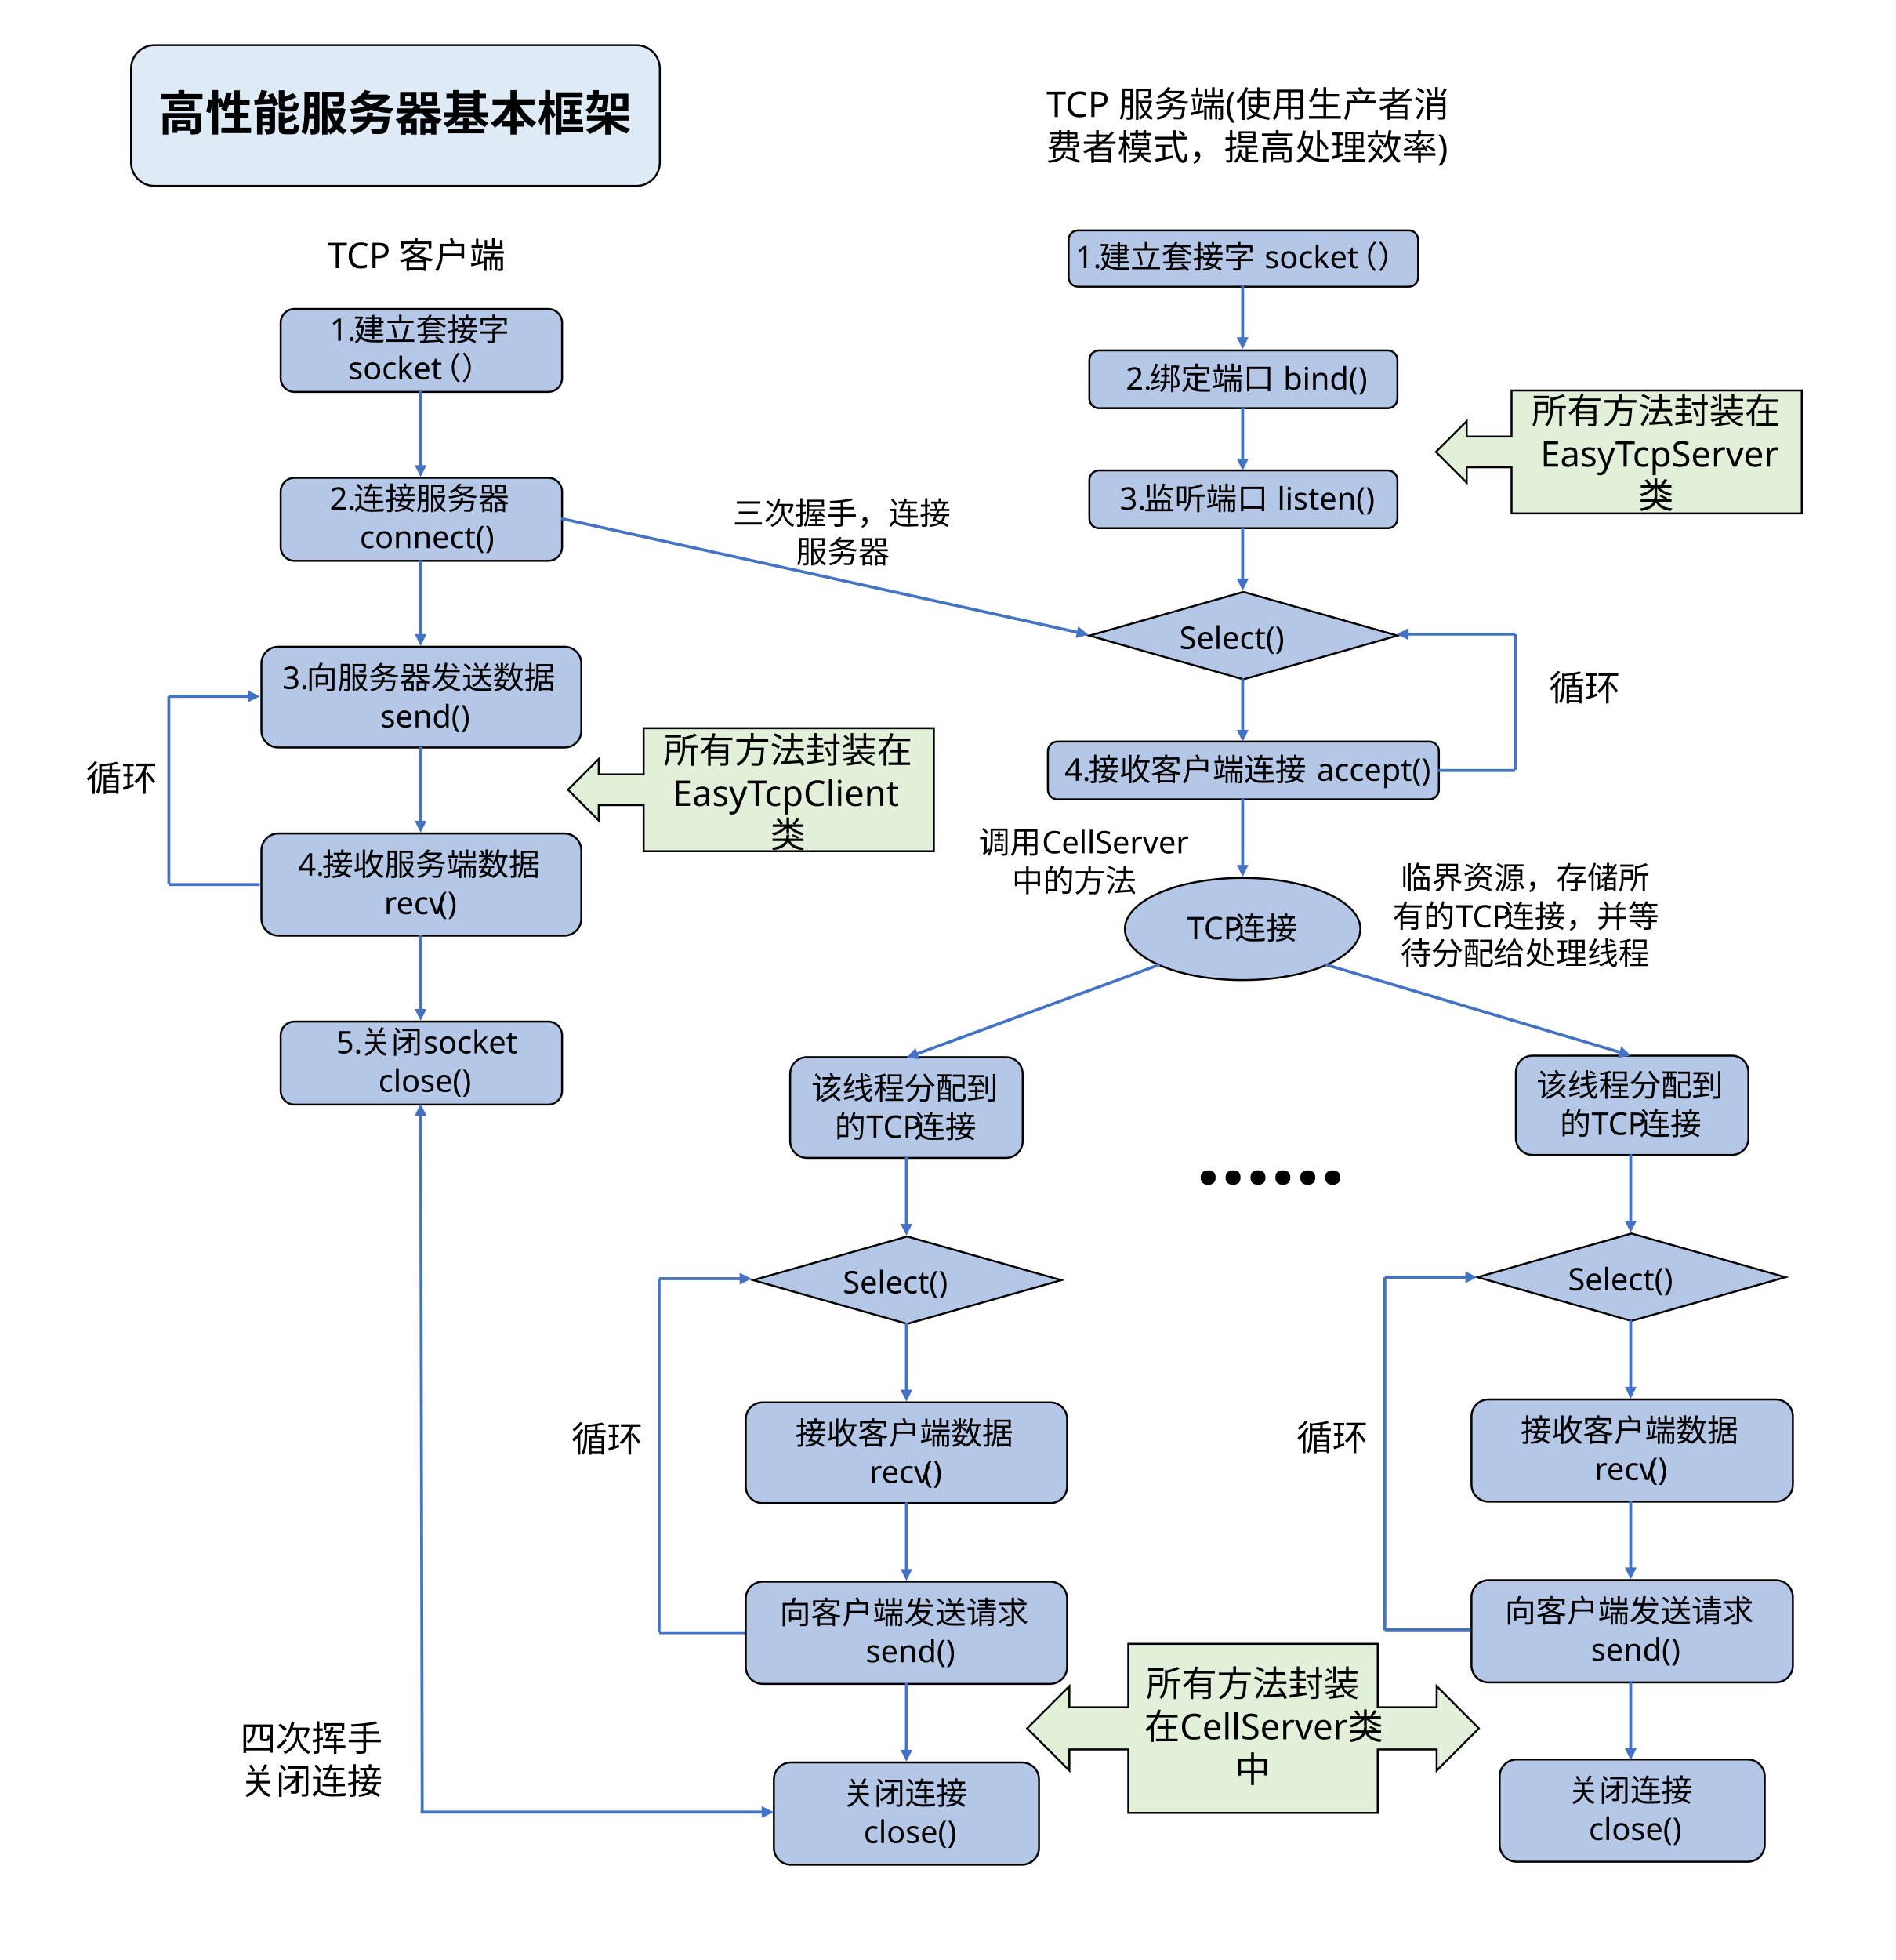
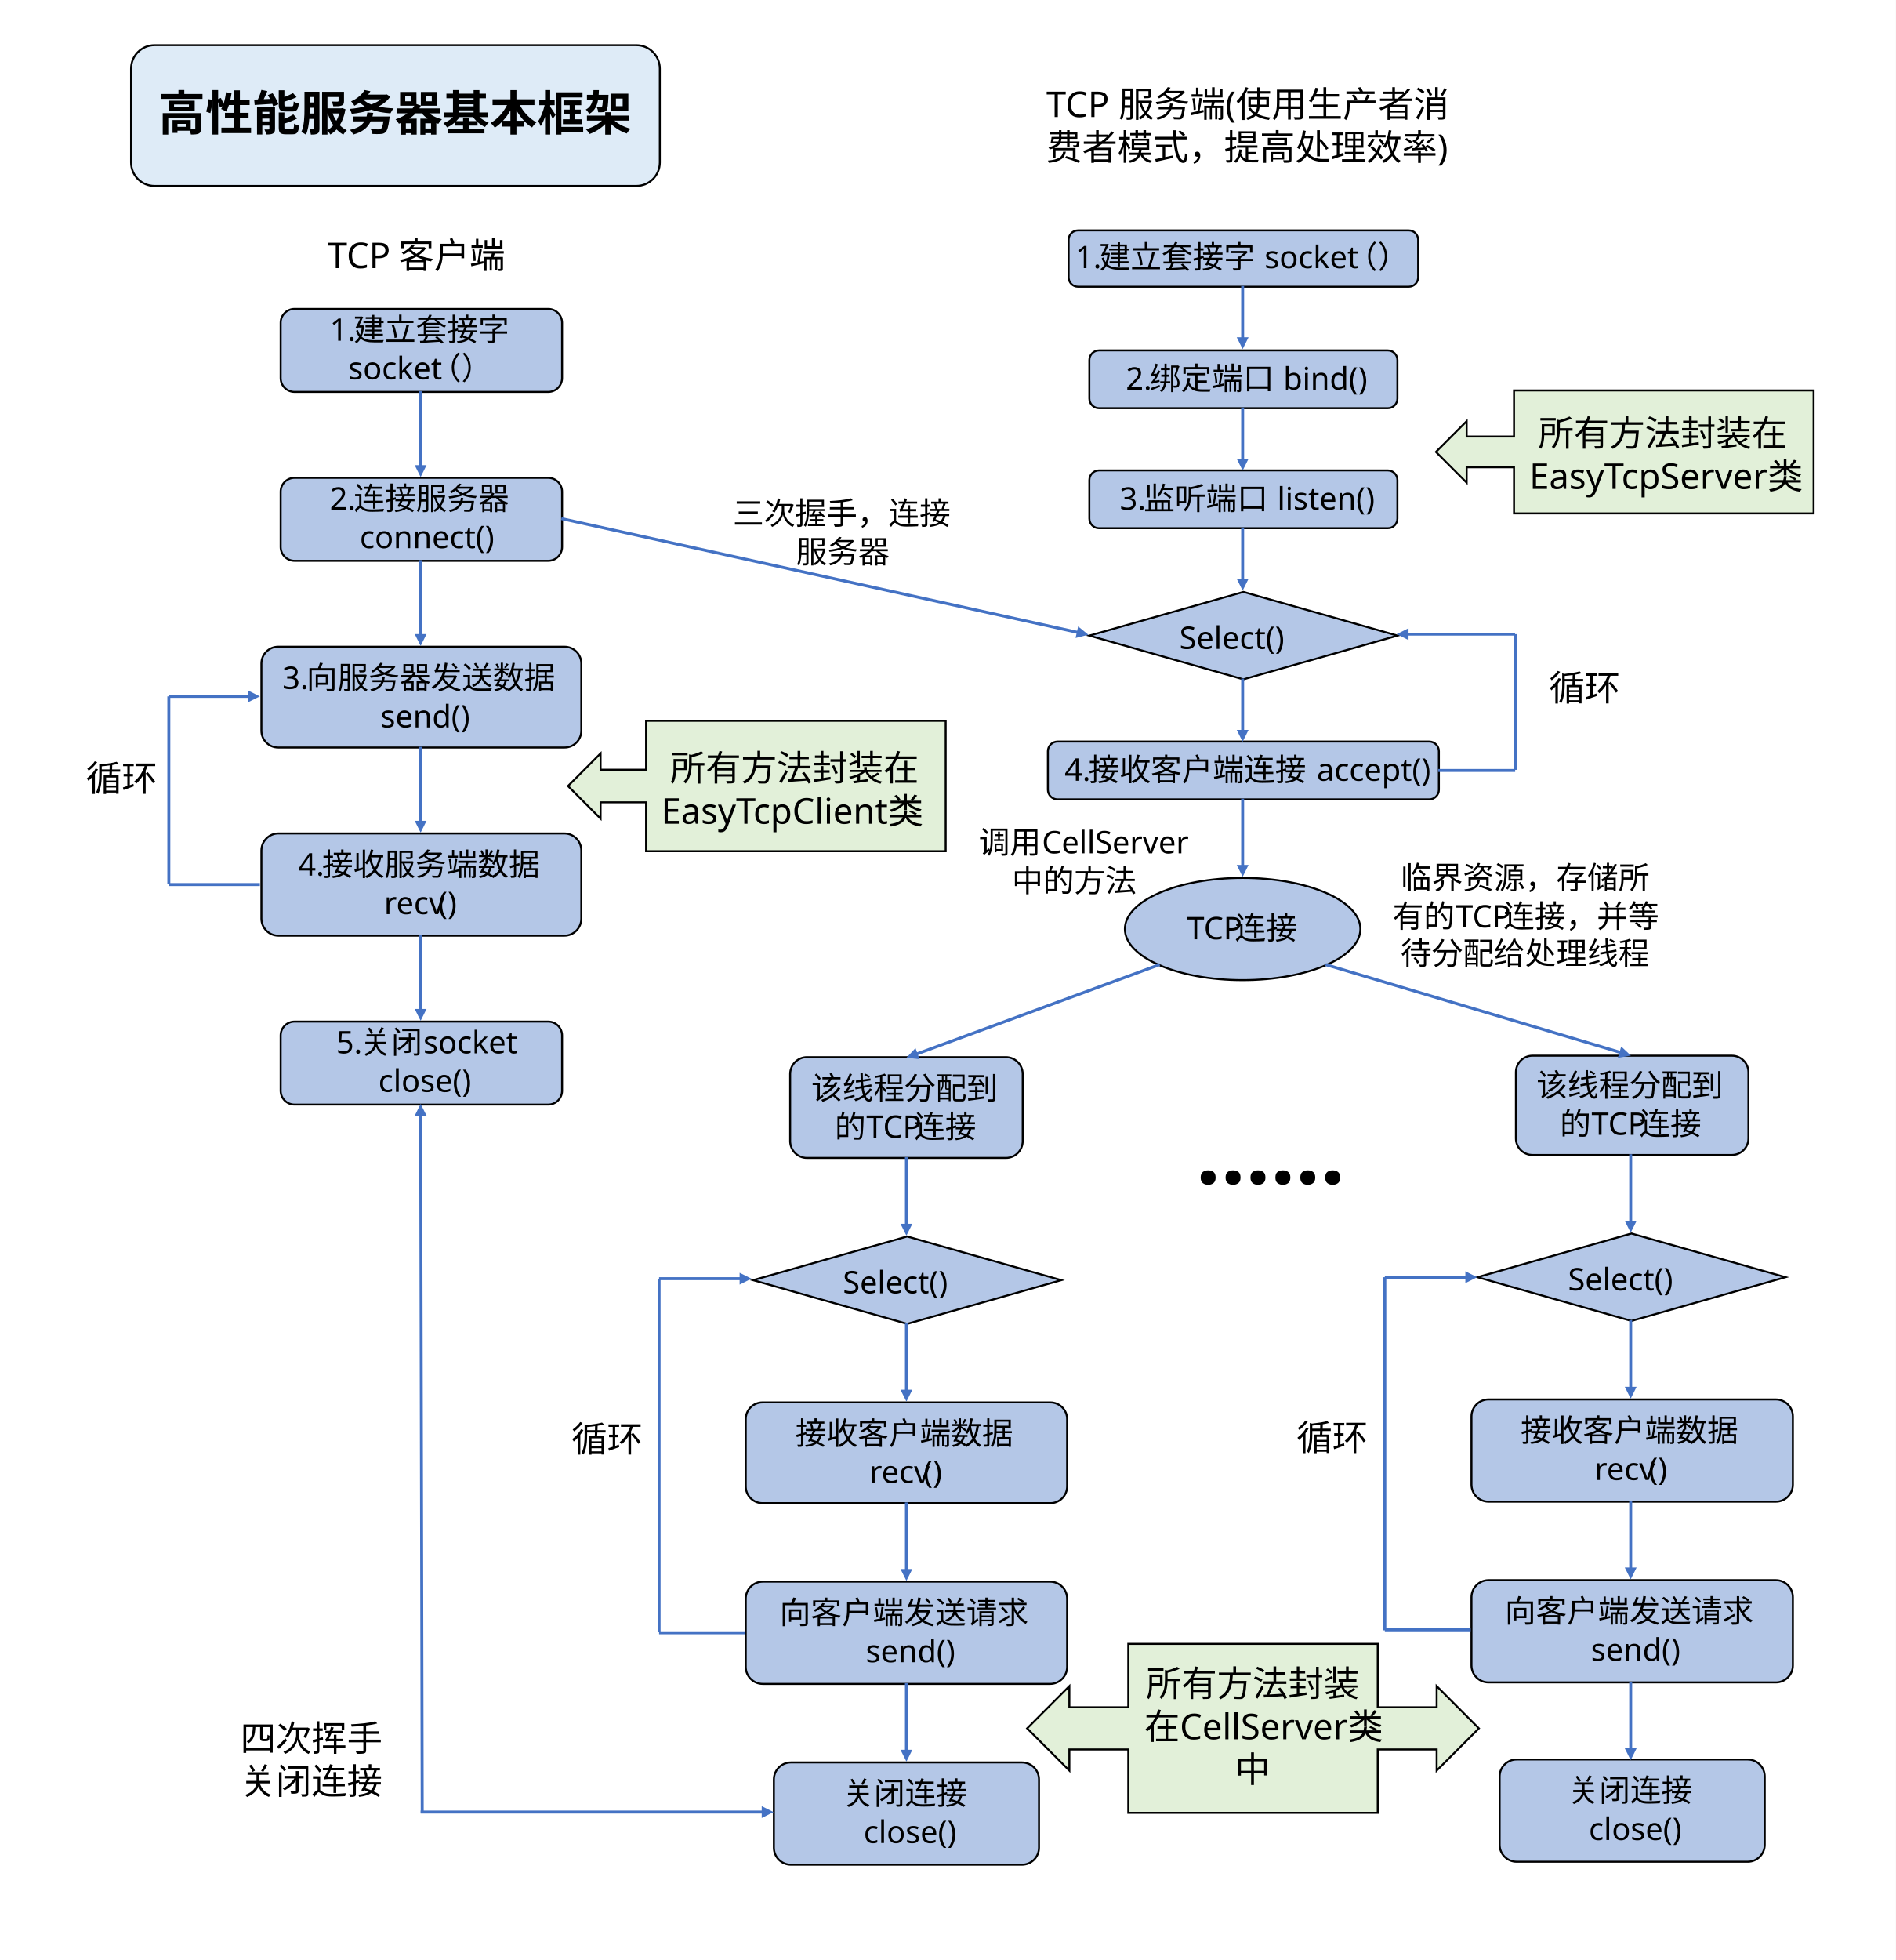
<svg xmlns="http://www.w3.org/2000/svg" width="1280" height="1323" overflow="hidden">
  <defs>
    <clipPath id="clip0">
      <rect x="0" y="0" width="1280" height="1323" />
    </clipPath>
  </defs>
  <g clip-path="url(#clip0)">
    <rect x="0" y="0" width="1280" height="1323.17" fill="#FFFFFF" />
    <text font-family="SimSun,SimSun_MSFontService,sans-serif" font-weight="400" font-size="24" transform="matrix(1 0 0 1.00013 221.102 181)">TCP <tspan font-size="24" x="48" y="0">客户端</tspan>
    </text>
    <path d="M189.5 217.861C189.5 212.706 193.679 208.526 198.834 208.526L370.166 208.526C375.321 208.526 379.5 212.706 379.5 217.861L379.5 255.199C379.5 260.354 375.321 264.533 370.166 264.533L198.834 264.533C193.679 264.533 189.5 260.354 189.5 255.199Z" stroke="#000000" stroke-width="1.333" stroke-miterlimit="8" fill="#B4C7E7" fill-rule="evenodd" />
    <text font-family="Calibri,Calibri_MSFontService,sans-serif" font-weight="400" font-size="21" transform="matrix(1 0 0 1.00013 222.657 230)">1.<tspan font-family="DengXian,DengXian_MSFontService,sans-serif" font-size="21" x="16.167" y="0">建立套接字</tspan>
      <tspan font-size="21" x="12.4" y="25.997">socket</tspan>
      <tspan font-family="DengXian,DengXian_MSFontService,sans-serif" font-size="21" x="67.767" y="25.997">（）</tspan>
    </text>
    <path d="M189.5 331.875C189.5 326.72 193.679 322.541 198.834 322.541L370.166 322.541C375.321 322.541 379.5 326.72 379.5 331.875L379.5 369.213C379.5 374.368 375.321 378.548 370.166 378.548L198.834 378.548C193.679 378.548 189.5 374.368 189.5 369.213Z" stroke="#000000" stroke-width="1.333" stroke-miterlimit="8" fill="#B4C7E7" fill-rule="evenodd" />
    <text font-family="Calibri,Calibri_MSFontService,sans-serif" font-weight="400" font-size="21" transform="matrix(1 0 0 1.00013 222.657 344)">2.<tspan font-family="DengXian,DengXian_MSFontService,sans-serif" font-size="21" x="16.167" y="0">连接服务器</tspan>
      <tspan font-size="21" x="20.253" y="25.997">connect()</tspan>
    </text>
    <path d="M176.5 447.89C176.5 441.63 181.574 436.555 187.834 436.555L381.166 436.555C387.426 436.555 392.5 441.63 392.5 447.89L392.5 493.229C392.5 499.489 387.426 504.564 381.166 504.564L187.834 504.564C181.574 504.564 176.5 499.489 176.5 493.229Z" stroke="#000000" stroke-width="1.333" stroke-miterlimit="8" fill="#B4C7E7" fill-rule="evenodd" />
    <text font-family="Calibri,Calibri_MSFontService,sans-serif" font-weight="400" font-size="21" transform="matrix(1 0 0 1.00013 190.657 465)">3.<tspan font-family="DengXian,DengXian_MSFontService,sans-serif" font-size="21" x="16.167" y="0">向服务器发送数据</tspan>
      <tspan font-size="21" x="66.253" y="25.997">send()</tspan>
    </text>
    <path d="M176.5 574.073C176.5 567.72 181.649 562.571 188 562.571L381 562.571C387.351 562.571 392.5 567.72 392.5 574.073L392.5 620.078C392.5 626.43 387.351 631.58 381 631.58L188 631.58C181.649 631.58 176.5 626.43 176.5 620.078Z" stroke="#000000" stroke-width="1.333" stroke-miterlimit="8" fill="#B4C7E7" fill-rule="evenodd" />
    <text font-family="Calibri,Calibri_MSFontService,sans-serif" font-weight="400" font-size="21" transform="matrix(1 0 0 1.00013 201.323 591)">4.<tspan font-family="DengXian,DengXian_MSFontService,sans-serif" font-size="21" x="16.167" y="0">接收服务端数据</tspan>
      <tspan font-size="21" x="57.973" y="25.997">recv</tspan>
      <tspan font-size="21" x="94.527" y="25.997">()</tspan>
    </text>
    <path d="M189.5 698.922C189.5 693.766 193.679 689.587 198.834 689.587L370.166 689.587C375.321 689.587 379.5 693.766 379.5 698.922L379.5 736.259C379.5 741.415 375.321 745.594 370.166 745.594L198.834 745.594C193.679 745.594 189.5 741.415 189.5 736.259Z" stroke="#000000" stroke-width="1.333" stroke-miterlimit="8" fill="#B4C7E7" fill-rule="evenodd" />
    <text font-family="Calibri,Calibri_MSFontService,sans-serif" font-weight="400" font-size="21" transform="matrix(1 0 0 1.00013 226.973 711)">5.<tspan font-family="DengXian,DengXian_MSFontService,sans-serif" font-size="21" x="16.167" y="0">关闭</tspan>
      <tspan font-size="21" x="58.833" y="0">socket</tspan>
      <tspan font-size="21" x="28.52" y="25.997">close()</tspan>
    </text>
    <path d="M285 264.033 285 315.332 283 315.332 283 264.033ZM288 313.999 284 322 280 313.999Z" fill="#4472C4" />
    <path d="M285 378.048 285 429.347 283 429.347 283 378.048ZM288 428.013 284 436.014 280 428.013Z" fill="#4472C4" />
    <path d="M285 504.064 285 555.362 283 555.362 283 504.064ZM288 554.029 284 562.03 280 554.029Z" fill="#4472C4" />
    <path d="M285 631.08 285 682.378 283 682.378 283 631.08ZM288 681.045 284 689.046 280 681.045Z" fill="#4472C4" />
    <text font-family="SimSun,SimSun_MSFontService,sans-serif" font-weight="400" font-size="24" transform="matrix(1 0 0 1.00013 706.46 79)">TCP 服务端(使用生产者消<tspan font-size="24" x="0" y="28.996">费者模式，提高处理效率</tspan>)</text>
    <path d="M721.5 161.854C721.5 158.356 724.336 155.52 727.833 155.52L951.167 155.52C954.664 155.52 957.5 158.356 957.5 161.854L957.5 187.19C957.5 190.689 954.664 193.524 951.167 193.524L727.833 193.524C724.336 193.524 721.5 190.689 721.5 187.19Z" stroke="#000000" stroke-width="1.333" stroke-miterlimit="8" fill="#B4C7E7" fill-rule="evenodd" />
    <text font-family="Calibri,Calibri_MSFontService,sans-serif" font-weight="400" font-size="21" transform="matrix(1 0 0 1.00013 726.091 181)">1.<tspan font-family="DengXian,DengXian_MSFontService,sans-serif" font-size="21" x="16.167" y="0">建立套接字</tspan>
      <tspan font-size="21" x="127.667" y="0">socket</tspan>
      <tspan font-family="DengXian,DengXian_MSFontService,sans-serif" font-size="21" x="183.033" y="0">（）</tspan>
    </text>
    <path d="M735.5 243.031C735.5 239.44 738.41 236.53 742 236.53L937 236.53C940.59 236.53 943.5 239.44 943.5 243.031L943.5 269.034C943.5 272.624 940.59 275.535 937 275.535L742 275.535C738.41 275.535 735.5 272.624 735.5 269.034Z" stroke="#000000" stroke-width="1.333" stroke-miterlimit="8" fill="#B4C7E7" fill-rule="evenodd" />
    <text font-family="Calibri,Calibri_MSFontService,sans-serif" font-weight="400" font-size="21" transform="matrix(1 0 0 1.00013 760.107 263)">2.<tspan font-family="DengXian,DengXian_MSFontService,sans-serif" font-size="21" x="16.167" y="0">绑定端口</tspan>
      <tspan font-size="21" x="106.333" y="0">bind()</tspan>
    </text>
    <path d="M735.5 324.041C735.5 320.451 738.41 317.54 742 317.54L937 317.54C940.59 317.54 943.5 320.451 943.5 324.041L943.5 350.044C943.5 353.634 940.59 356.545 937 356.545L742 356.545C738.41 356.545 735.5 353.634 735.5 350.044Z" stroke="#000000" stroke-width="1.333" stroke-miterlimit="8" fill="#B4C7E7" fill-rule="evenodd" />
    <text font-family="Calibri,Calibri_MSFontService,sans-serif" font-weight="400" font-size="21" transform="matrix(1 0 0 1.00013 756.007 344)">3.<tspan font-family="DengXian,DengXian_MSFontService,sans-serif" font-size="21" x="16.167" y="0">监听端口</tspan>
      <tspan font-size="21" x="106.333" y="0">listen()</tspan>
    </text>
    <path d="M735.5 429.054 839.5 399.55 943.5 429.054 839.5 458.558Z" stroke="#000000" stroke-width="1.333" stroke-miterlimit="8" fill="#B4C7E7" fill-rule="evenodd" />
    <text font-family="SimSun,SimSun_MSFontService,sans-serif" font-weight="400" font-size="21" transform="matrix(1 0 0 1.00013 796.274 438)">Select()</text>
    <path d="M707.5 507.064C707.5 503.474 710.41 500.563 714 500.563L965 500.563C968.59 500.563 971.5 503.474 971.5 507.064L971.5 533.067C971.5 536.657 968.59 539.568 965 539.568L714 539.568C710.41 539.568 707.5 536.657 707.5 533.067Z" stroke="#000000" stroke-width="1.333" stroke-miterlimit="8" fill="#B4C7E7" fill-rule="evenodd" />
    <text font-family="Calibri,Calibri_MSFontService,sans-serif" font-weight="400" font-size="21" transform="matrix(1 0 0 1.00013 718.738 527)">4.<tspan font-family="DengXian,DengXian_MSFontService,sans-serif" font-size="21" x="16.167" y="0">接收客户端连接</tspan>
      <tspan font-size="21" x="170.333" y="0">accept()</tspan>
    </text>
    <path d="M1-2.46314e-06 1 35.956-1 35.956-1 2.46314e-06ZM4 34.623 0 42.623-4 34.623Z" fill="#4472C4" transform="matrix(-1 0 0 1.00013 839 193.024)" />
    <path d="M840 275.035 840 310.996 838 310.996 838 275.035ZM843 309.662 839 317.663 835 309.662Z" fill="#4472C4" />
    <path d="M840 356.045 840 392.006 838 392.006 838 356.045ZM843 390.672 839 398.673 835 390.672Z" fill="#4472C4" />
    <path d="M840 458.058 840 494.019 838 494.019 838 458.058ZM843 492.685 839 500.686 835 492.685Z" fill="#4472C4" />
    <path d="M0 0 52.001 0" stroke="#4472C4" stroke-width="2" stroke-miterlimit="8" fill="none" fill-rule="evenodd" transform="matrix(1 0 0 -1.00013 971 520.066)" />
    <path d="M0 0 0 91.582" stroke="#4472C4" stroke-width="2" stroke-miterlimit="8" fill="none" fill-rule="evenodd" transform="matrix(1 0 0 -1.00013 1023 519.648)" />
    <path d="M1.31351e-06-1 73.262-1 73.262 1-1.31351e-06 1ZM71.928-4 79.928 0 71.928 4Z" fill="#4472C4" transform="matrix(-1 0 0 1.00013 1022.93 428.054)" />
    <text font-family="DengXian,DengXian_MSFontService,sans-serif" font-weight="400" font-size="24" transform="matrix(1 0 0 1.00013 1045.9 473)">循环</text>
    <path d="M379.215 349.067 728.572 426.052 728.142 428.005 378.785 351.021ZM727.915 422.835 734.867 428.463 726.194 430.648Z" fill="#4472C4" />
    <text font-family="DengXian,DengXian_MSFontService,sans-serif" font-weight="400" font-size="21" transform="matrix(1 0 0 1.00013 494.835 354)">三次握手，连接<tspan font-size="21" x="42.667" y="25.997">服务器</tspan>
    </text>
    <path d="M759.5 627.079C759.5 608.023 795.093 592.575 839 592.575 882.907 592.575 918.5 608.023 918.5 627.079 918.5 646.135 882.907 661.583 839 661.583 795.093 661.583 759.5 646.135 759.5 627.079Z" stroke="#000000" stroke-width="1.333" stroke-miterlimit="8" fill="#B4C7E7" fill-rule="evenodd" />
    <text font-family="Calibri,Calibri_MSFontService,sans-serif" font-weight="400" font-size="21" transform="matrix(1 0 0 1.00013 801.494 634)">TCP<tspan font-family="DengXian,DengXian_MSFontService,sans-serif" font-size="21" x="32.227" y="0">连接</tspan>
    </text>
    <path d="M1-7.96296e-06 1 46.071-1 46.071-1 7.96296e-06ZM4 44.738 0 52.738-4 44.738Z" fill="#4472C4" transform="matrix(-1 0 0 1.00013 839 539.068)" />
    <text font-family="DengXian,DengXian_MSFontService,sans-serif" font-weight="400" font-size="21" transform="matrix(1 0 0 1.00013 945.671 600)">临界资源，存储所<tspan font-size="21" x="-5.447" y="25.997">有的</tspan>
      <tspan font-family="Calibri,Calibri_MSFontService,sans-serif" font-size="21" x="37.22" y="25.997">TCP</tspan>
      <tspan font-size="21" x="69.447" y="25.997">连接，并等</tspan>
      <tspan font-size="21" x="0" y="50.994">待分配给处理线程</tspan>
    </text>
    <path d="M533.5 724.925C533.5 718.665 538.574 713.59 544.834 713.59L679.167 713.59C685.426 713.59 690.5 718.665 690.5 724.925L690.5 770.263C690.5 776.524 685.426 781.599 679.167 781.599L544.834 781.599C538.574 781.599 533.5 776.524 533.5 770.263Z" stroke="#000000" stroke-width="1.333" stroke-miterlimit="8" fill="#B4C7E7" fill-rule="evenodd" />
    <text font-family="DengXian,DengXian_MSFontService,sans-serif" font-weight="400" font-size="21" transform="matrix(1 0 0 1.00013 547.711 742)">该线程分配到<tspan font-size="21" x="15.887" y="25.997">的</tspan>
      <tspan font-family="Calibri,Calibri_MSFontService,sans-serif" font-size="21" x="37.22" y="25.997">TCP</tspan>
      <tspan font-size="21" x="69.447" y="25.997">连接</tspan>
    </text>
    <path d="M508.5 864.109 612.5 834.605 716.5 864.109 612.5 893.613Z" stroke="#000000" stroke-width="1.333" stroke-miterlimit="8" fill="#B4C7E7" fill-rule="evenodd" />
    <text font-family="SimSun,SimSun_MSFontService,sans-serif" font-weight="400" font-size="21" transform="matrix(1 0 0 1.00013 569.044 873)">Select()</text>
    <path d="M503.5 957.954C503.5 951.694 508.574 946.619 514.834 946.619L709.166 946.619C715.426 946.619 720.5 951.694 720.5 957.954L720.5 1003.29C720.5 1009.55 715.426 1014.63 709.166 1014.63L514.834 1014.63C508.574 1014.63 503.5 1009.55 503.5 1003.29Z" stroke="#000000" stroke-width="1.333" stroke-miterlimit="8" fill="#B4C7E7" fill-rule="evenodd" />
    <text font-family="DengXian,DengXian_MSFontService,sans-serif" font-weight="400" font-size="21" transform="matrix(1 0 0 1.00013 537.044 975)">接收客户端数据<tspan font-family="Calibri,Calibri_MSFontService,sans-serif" font-size="21" x="49.887" y="25.997">recv</tspan>
      <tspan font-family="Calibri,Calibri_MSFontService,sans-serif" font-size="21" x="86.44" y="25.997">()</tspan>
    </text>
    <path d="M503.5 1079.14C503.5 1072.78 508.649 1067.63 515 1067.63L709 1067.63C715.351 1067.63 720.5 1072.78 720.5 1079.14L720.5 1125.14C720.5 1131.49 715.351 1136.64 709 1136.64L515 1136.64C508.649 1136.64 503.5 1131.49 503.5 1125.14Z" stroke="#000000" stroke-width="1.333" stroke-miterlimit="8" fill="#B4C7E7" fill-rule="evenodd" />
    <text font-family="DengXian,DengXian_MSFontService,sans-serif" font-weight="400" font-size="21" transform="matrix(1 0 0 1.00013 526.378 1096)">向客户端发送请求<tspan font-family="Calibri,Calibri_MSFontService,sans-serif" font-size="21" x="58.167" y="25.997">send()</tspan>
    </text>
    <path d="M0.345-0.939 165.064 59.645 164.373 61.522-0.345 0.939ZM164.848 56.369 170.976 62.884 162.087 63.877Z" fill="#4472C4" transform="matrix(-1 0 0 1.00013 782.976 651.082)" />
    <path d="M613 781.098 613 827.392 611 827.392 611 781.098ZM616 826.058 612 834.059 608 826.058Z" fill="#4472C4" />
    <path d="M613 893.112 613 939.406 611 939.406 611 893.112ZM616 938.072 612 946.073 608 938.072Z" fill="#4472C4" />
    <path d="M613 1014.13 613 1060.42 611 1060.42 611 1014.13ZM616 1059.09 612 1067.09 608 1059.09Z" fill="#4472C4" />
    <path d="M0 0 57.947 0" stroke="#4472C4" stroke-width="2" stroke-miterlimit="8" fill="none" fill-rule="evenodd" transform="matrix(-1 0 0 1.00013 502.947 1102.14)" />
    <path d="M0 0 0 238.337" stroke="#4472C4" stroke-width="2" stroke-miterlimit="8" fill="none" fill-rule="evenodd" transform="matrix(1 0 0 -1.00013 445 1101.48)" />
    <path d="M445 862.109 500.709 862.109 500.709 864.109 445 864.109ZM499.375 859.108 507.375 863.109 499.375 867.109Z" fill="#4472C4" />
    <text font-family="DengXian,DengXian_MSFontService,sans-serif" font-weight="400" font-size="24" transform="matrix(1 0 0 1.00013 385.865 980)">循环</text>
    <path d="M0 0 61.456 0" stroke="#4472C4" stroke-width="2" stroke-miterlimit="8" fill="none" fill-rule="evenodd" transform="matrix(-1 0 0 1.00013 175.456 597.075)" />
    <path d="M114 596.606 114 470.059" stroke="#4472C4" stroke-width="2" stroke-miterlimit="8" fill="none" fill-rule="evenodd" />
    <path d="M114 469.059 168.789 469.059 168.789 471.059 114 471.059ZM167.456 466.059 175.456 470.059 167.456 474.06Z" fill="#4472C4" />
    <text font-family="DengXian,DengXian_MSFontService,sans-serif" font-weight="400" font-size="24" transform="matrix(1 0 0 1.00013 58.1366 534)">循环</text>
    <path d="M522.5 1201.15C522.5 1194.8 527.649 1189.65 534 1189.65L690 1189.65C696.351 1189.65 701.5 1194.8 701.5 1201.15L701.5 1247.16C701.5 1253.51 696.351 1258.66 690 1258.66L534 1258.66C527.649 1258.66 522.5 1253.51 522.5 1247.16Z" stroke="#000000" stroke-width="1.333" stroke-miterlimit="8" fill="#B4C7E7" fill-rule="evenodd" />
    <text font-family="DengXian,DengXian_MSFontService,sans-serif" font-weight="400" font-size="21" transform="matrix(1 0 0 1.00013 569.044 1218)">关闭连接<tspan font-family="Calibri,Calibri_MSFontService,sans-serif" font-size="21" x="14.08" y="25.997">close()</tspan>
    </text>
    <path d="M1-3.96521e-06 1 46.287-1 46.287-1 3.96521e-06ZM4 44.954 0 52.954-4 44.954Z" fill="#4472C4" transform="matrix(-1 0 0 1.00013 612 1136.14)" />
    <path d="M1023.5 723.758C1023.5 717.59 1028.5 712.59 1034.67 712.59L1169.33 712.59C1175.5 712.59 1180.5 717.59 1180.5 723.758L1180.5 768.43C1180.5 774.598 1175.5 779.598 1169.33 779.598L1034.67 779.598C1028.5 779.598 1023.5 774.598 1023.5 768.43Z" stroke="#000000" stroke-width="1.333" stroke-miterlimit="8" fill="#B4C7E7" fill-rule="evenodd" />
    <text font-family="DengXian,DengXian_MSFontService,sans-serif" font-weight="400" font-size="21" transform="matrix(1 0 0 1.00013 1037.32 740)">该线程分配到<tspan font-size="21" x="15.887" y="25.997">的</tspan>
      <tspan font-family="Calibri,Calibri_MSFontService,sans-serif" font-size="21" x="37.22" y="25.997">TCP</tspan>
      <tspan font-size="21" x="69.447" y="25.997">连接</tspan>
    </text>
    <path d="M997.5 862.109 1101.5 832.605 1205.5 862.109 1101.5 891.612Z" stroke="#000000" stroke-width="1.333" stroke-miterlimit="8" fill="#B4C7E7" fill-rule="evenodd" />
    <text font-family="SimSun,SimSun_MSFontService,sans-serif" font-weight="400" font-size="21" transform="matrix(1 0 0 1.00013 1058.66 871)">Select()</text>
    <path d="M993.5 956.121C993.5 949.769 998.649 944.619 1005 944.619L1199 944.619C1205.35 944.619 1210.5 949.769 1210.5 956.121L1210.5 1002.13C1210.5 1008.48 1205.35 1013.63 1199 1013.63L1005 1013.63C998.649 1013.63 993.5 1008.48 993.5 1002.13Z" stroke="#000000" stroke-width="1.333" stroke-miterlimit="8" fill="#B4C7E7" fill-rule="evenodd" />
    <text font-family="DengXian,DengXian_MSFontService,sans-serif" font-weight="400" font-size="21" transform="matrix(1 0 0 1.00013 1026.66 973)">接收客户端数据<tspan font-family="Calibri,Calibri_MSFontService,sans-serif" font-size="21" x="49.887" y="25.997">recv</tspan>
      <tspan font-family="Calibri,Calibri_MSFontService,sans-serif" font-size="21" x="86.44" y="25.997">()</tspan>
    </text>
    <path d="M993.5 1078.14C993.5 1071.78 998.649 1066.63 1005 1066.63L1199 1066.63C1205.35 1066.63 1210.5 1071.78 1210.5 1078.14L1210.5 1124.14C1210.5 1130.49 1205.35 1135.64 1199 1135.64L1005 1135.64C998.649 1135.64 993.5 1130.49 993.5 1124.14Z" stroke="#000000" stroke-width="1.333" stroke-miterlimit="8" fill="#B4C7E7" fill-rule="evenodd" />
    <text font-family="DengXian,DengXian_MSFontService,sans-serif" font-weight="400" font-size="21" transform="matrix(1 0 0 1.00013 1015.99 1095)">向客户端发送请求<tspan font-family="Calibri,Calibri_MSFontService,sans-serif" font-size="21" x="58.167" y="25.997">send()</tspan>
    </text>
    <path d="M1102 779.098 1102 825.391 1100 825.391 1100 779.098ZM1105 824.058 1101 832.059 1097 824.058Z" fill="#4472C4" />
    <path d="M1102 891.112 1102 937.406 1100 937.406 1100 891.112ZM1105 936.072 1101 944.073 1097 936.072Z" fill="#4472C4" />
    <path d="M1102 1013.13 1102 1059.42 1100 1059.42 1100 1013.13ZM1105 1058.09 1101 1066.09 1097 1058.09Z" fill="#4472C4" />
    <path d="M0 0 57.947 0" stroke="#4472C4" stroke-width="2" stroke-miterlimit="8" fill="none" fill-rule="evenodd" transform="matrix(-1 0 0 1.00013 992.947 1100.14)" />
    <path d="M0 0 0 238.337" stroke="#4472C4" stroke-width="2" stroke-miterlimit="8" fill="none" fill-rule="evenodd" transform="matrix(1 0 0 -1.00013 935 1100.48)" />
    <path d="M935 861.108 990.709 861.109 990.709 863.109 935 863.109ZM989.375 858.108 997.375 862.109 989.375 866.109Z" fill="#4472C4" />
    <text font-family="DengXian,DengXian_MSFontService,sans-serif" font-weight="400" font-size="24" transform="matrix(1 0 0 1.00013 875.477 979)">循环</text>
    <path d="M1012.5 1199.15C1012.5 1192.8 1017.65 1187.65 1024 1187.65L1180 1187.65C1186.35 1187.65 1191.5 1192.8 1191.5 1199.15L1191.5 1245.16C1191.5 1251.51 1186.35 1256.66 1180 1256.66L1024 1256.66C1017.65 1256.66 1012.5 1251.51 1012.5 1245.16Z" stroke="#000000" stroke-width="1.333" stroke-miterlimit="8" fill="#B4C7E7" fill-rule="evenodd" />
    <text font-family="DengXian,DengXian_MSFontService,sans-serif" font-weight="400" font-size="21" transform="matrix(1 0 0 1.00013 1058.66 1216)">关闭连接<tspan font-family="Calibri,Calibri_MSFontService,sans-serif" font-size="21" x="14.08" y="25.997">close()</tspan>
    </text>
    <path d="M1-3.96521e-06 1 46.287-1 46.287-1 3.96521e-06ZM4 44.954 0 52.954-4 44.954Z" fill="#4472C4" transform="matrix(-1 0 0 1.00013 1101 1135.14)" />
    <path d="M895.286 650.124 1095.02 709.639 1094.45 711.556 894.714 652.041ZM1094.6 706.383 1101.13 712.501 1092.32 714.05Z" fill="#4472C4" />
    <text font-family="Calibri,Calibri_MSFontService,sans-serif" font-weight="700" font-size="59" transform="matrix(1 0 0 1.00013 807.304 799)">……</text>
    <path d="M284.084 1223.5 283.015 751.763 285.015 751.758 286.084 1223.49ZM280.018 753.104 284 745.094 288.018 753.086Z" fill="#4472C4" />
    <path d="M284 1222.15 515.631 1222.15 515.631 1224.15 284 1224.15ZM514.298 1219.15 522.298 1223.15 514.298 1227.15Z" fill="#4472C4" />
    <text font-family="DengXian,DengXian_MSFontService,sans-serif" font-weight="400" font-size="24" transform="matrix(1 0 0 1.00013 162.234 1182)">四次挥手<tspan font-size="24" x="0" y="28.996">关闭连接</tspan>
    </text>
-     <path d="M383.5 533.067 404.25 512.315 404.25 522.691 434.565 522.691 434.565 491.562 630.5 491.562 630.5 574.572 434.565 574.572 434.565 543.444 404.25 543.444 404.25 553.82Z" stroke="#000000" stroke-width="1.333" stroke-miterlimit="8" fill="#E2F0D9" fill-rule="evenodd" />
-     <text font-family="SimSun,SimSun_MSFontService,sans-serif" font-weight="400" font-size="24" transform="matrix(1 0 0 1.00013 447.954 515)">所有方法封装在<tspan font-size="24" x="6" y="28.996">EasyTcpClient</tspan>
-       <tspan font-size="24" x="72" y="56.993">类</tspan>
-     </text>
-     <path d="M969.5 305.038 990.25 284.286 990.25 294.662 1020.56 294.662 1020.56 263.533 1216.5 263.533 1216.5 346.544 1020.56 346.544 1020.56 315.415 990.25 315.415 990.25 325.791Z" stroke="#000000" stroke-width="1.333" stroke-miterlimit="8" fill="#E2F0D9" fill-rule="evenodd" />
-     <text font-family="SimSun,SimSun_MSFontService,sans-serif" font-weight="400" font-size="24" transform="matrix(1 0 0 1.00013 1034.05 286)">所有方法封装在<tspan font-size="24" x="6" y="28.996">EasyTcpServer</tspan>
-       <tspan font-size="24" x="72" y="56.993">类</tspan>
-     </text>
+     <path d="M383.5 530.567 405.5 508.564 405.5 519.566 436.219 519.566 436.219 486.561 638.5 486.561 638.5 574.572 436.219 574.572 436.219 541.568 405.5 541.568 405.5 552.57Z" stroke="#000000" stroke-width="1.333" stroke-miterlimit="8" fill="#E2F0D9" fill-rule="evenodd" />
+     <text font-family="SimSun,SimSun_MSFontService,sans-serif" font-weight="400" font-size="24" transform="matrix(1 0 0 1.00013 452.404 527)">所有方法封装在<tspan font-size="24" x="-6" y="28.996">EasyTcpClient</tspan>类</text>
+     <path d="M969.5 305.038 990.25 284.286 990.25 294.662 1022.22 294.662 1022.22 263.533 1224.5 263.533 1224.5 346.544 1022.22 346.544 1022.22 315.415 990.25 315.415 990.25 325.791Z" stroke="#000000" stroke-width="1.333" stroke-miterlimit="8" fill="#E2F0D9" fill-rule="evenodd" />
+     <text font-family="SimSun,SimSun_MSFontService,sans-serif" font-weight="400" font-size="24" transform="matrix(1 0 0 1.00013 1038.57 301)">所有方法封装在<tspan font-size="24" x="-6" y="28.996">EasyTcpServer</tspan>类</text>
    <path d="M693.5 1166.65 722 1138.14 722 1152.4 761.791 1152.4 761.791 1109.64 930.209 1109.64 930.209 1152.4 970 1152.4 970 1138.14 998.5 1166.65 970 1195.15 970 1180.9 930.209 1180.9 930.209 1223.65 761.791 1223.65 761.791 1180.9 722 1180.9 722 1195.15Z" stroke="#000000" stroke-width="1.333" stroke-miterlimit="8" fill="#E2F0D9" fill-rule="evenodd" />
    <text font-family="DengXian,DengXian_MSFontService,sans-serif" font-weight="400" font-size="24" transform="matrix(1 0 0 1.00013 773.717 1145)">所有方法封装<tspan font-size="24" x="-1.16" y="28.996">在</tspan>
      <tspan font-family="Calibri,Calibri_MSFontService,sans-serif" font-size="24" x="22.84" y="28.996">CellServer</tspan>类<tspan font-size="24" x="60" y="57.993">中</tspan>
      <tspan font-size="21" x="-112.905" y="-568.928">调用</tspan>
      <tspan font-family="Calibri,Calibri_MSFontService,sans-serif" font-size="21" x="-70.238" y="-568.928">CellServer</tspan>
      <tspan font-size="21" x="-90.491" y="-542.932">中的方法</tspan>
    </text>
    <path d="M88.5 46.339C88.5 37.594 95.589 30.504 104.334 30.504L429.667 30.504C438.411 30.504 445.5 37.594 445.5 46.339L445.5 109.68C445.5 118.426 438.411 125.516 429.667 125.516L104.334 125.516C95.589 125.516 88.5 118.426 88.5 109.68Z" stroke="#000000" stroke-width="1.333" stroke-miterlimit="8" fill="#DEEBF7" fill-rule="evenodd" />
    <text font-family="DengXian,DengXian_MSFontService,sans-serif" font-weight="700" font-size="32" transform="matrix(1 0 0 1.00013 106.672 88)">高性能服务器基本框架</text>
  </g>
</svg>
